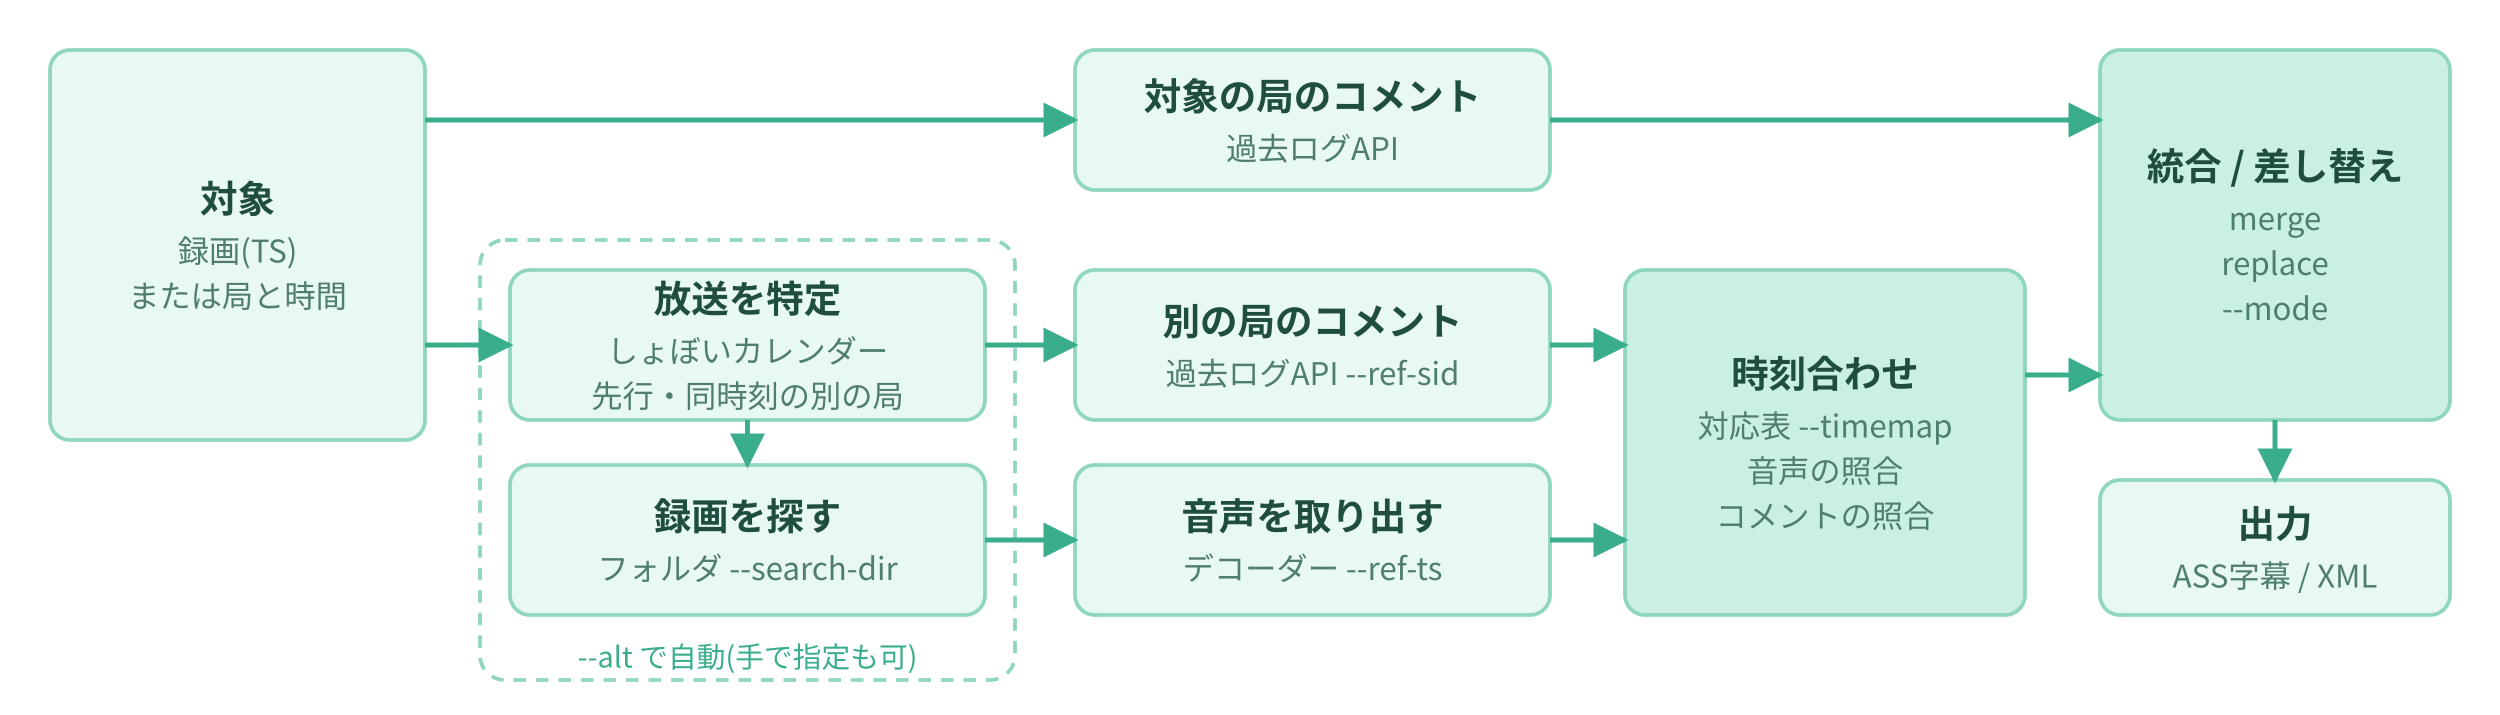
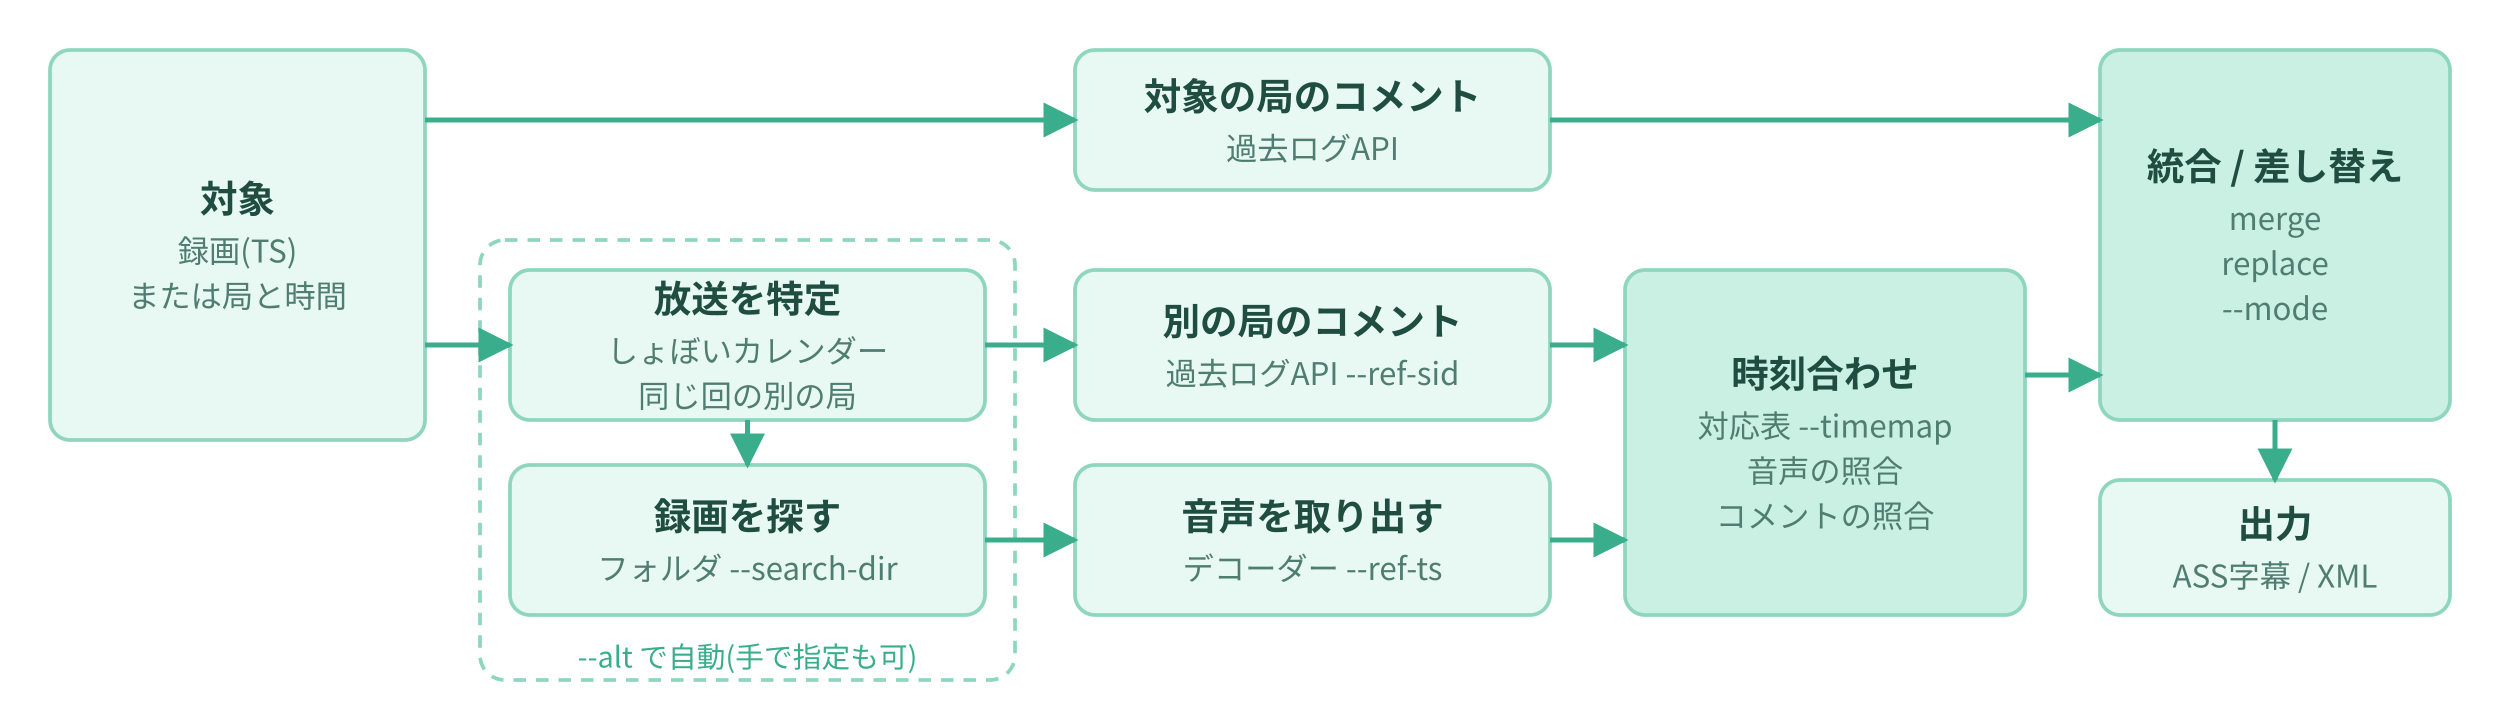
<svg xmlns="http://www.w3.org/2000/svg" width="1000" height="286" viewBox="0 0 1000 286" font-family="'Noto Sans CJK JP','Yu Gothic','Meiryo',sans-serif">
  <defs>
    <marker id="a" viewBox="0 0 10 10" refX="9" refY="5" markerWidth="7" markerHeight="7" orient="auto-start-reverse">
      <path d="M0,0 L10,5 L0,10 z" fill="#3AAE8C" />
    </marker>
  </defs>
  <rect x="20" y="20" width="150" height="156" rx="8" fill="#E8F8F2" stroke="#8FD6BF" stroke-width="1.5" />
  <text x="95.0" y="85.0" text-anchor="middle" font-size="15" font-weight="bold" fill="#1F4D40">対象</text>
  <text x="95.0" y="105.0" text-anchor="middle" font-size="12.5" fill="#4F7D70">録画(TS)</text>
  <text x="95.0" y="123.0" text-anchor="middle" font-size="12.5" fill="#4F7D70">または局と時間</text>
  <rect x="192" y="96" width="214" height="176" rx="10" fill="none" stroke="#8FD6BF" stroke-width="1.5" stroke-dasharray="5 4" />
  <text x="299" y="267" text-anchor="middle" font-size="11.5" fill="#3AAE8C">--alt で自動(手で指定も可)</text>
  <rect x="204" y="108" width="190" height="60" rx="8" fill="#E8F8F2" stroke="#8FD6BF" stroke-width="1.5" />
  <text x="299.0" y="125.0" text-anchor="middle" font-size="15" font-weight="bold" fill="#1F4D40">放送を特定</text>
  <text x="299.0" y="145.0" text-anchor="middle" font-size="12.5" fill="#4F7D70">しょぼいカレンダー</text>
-   <text x="299.0" y="163.0" text-anchor="middle" font-size="12.5" fill="#4F7D70">先行・同時刻の別の局</text>
+   <text x="299.0" y="163.0" text-anchor="middle" font-size="12.5" fill="#4F7D70">同じ回の別の局</text>
  <rect x="204" y="186" width="190" height="60" rx="8" fill="#E8F8F2" stroke="#8FD6BF" stroke-width="1.5" />
  <text x="299.0" y="212.0" text-anchor="middle" font-size="15" font-weight="bold" fill="#1F4D40">録画を探す</text>
  <text x="299.0" y="232.0" text-anchor="middle" font-size="12.5" fill="#4F7D70">フォルダ --search-dir</text>
  <polyline points="299,168 299,186" fill="none" stroke="#3AAE8C" stroke-width="2" marker-end="url(#a)" />
  <rect x="430" y="20" width="190" height="56" rx="8" fill="#E8F8F2" stroke="#8FD6BF" stroke-width="1.5" />
  <text x="525.0" y="44.0" text-anchor="middle" font-size="15" font-weight="bold" fill="#1F4D40">対象の局のコメント</text>
  <text x="525.0" y="64.0" text-anchor="middle" font-size="12.5" fill="#4F7D70">過去ログAPI</text>
  <rect x="430" y="108" width="190" height="60" rx="8" fill="#E8F8F2" stroke="#8FD6BF" stroke-width="1.5" />
  <text x="525.0" y="134.0" text-anchor="middle" font-size="15" font-weight="bold" fill="#1F4D40">別の局のコメント</text>
  <text x="525.0" y="154.0" text-anchor="middle" font-size="12.5" fill="#4F7D70">過去ログAPI --ref-sid</text>
  <rect x="430" y="186" width="190" height="60" rx="8" fill="#E8F8F2" stroke="#8FD6BF" stroke-width="1.5" />
  <text x="525.0" y="212.0" text-anchor="middle" font-size="15" font-weight="bold" fill="#1F4D40">音声を取り出す</text>
  <text x="525.0" y="232.0" text-anchor="middle" font-size="12.5" fill="#4F7D70">デコーダー --ref-ts</text>
  <polyline points="170,48 430,48" fill="none" stroke="#3AAE8C" stroke-width="2" marker-end="url(#a)" />
  <polyline points="170,138 204,138" fill="none" stroke="#3AAE8C" stroke-width="2" marker-end="url(#a)" />
  <polyline points="394,138 430,138" fill="none" stroke="#3AAE8C" stroke-width="2" marker-end="url(#a)" />
  <polyline points="394,216 430,216" fill="none" stroke="#3AAE8C" stroke-width="2" marker-end="url(#a)" />
  <rect x="650" y="108" width="160" height="138" rx="8" fill="#C9F0E2" stroke="#8FD6BF" stroke-width="1.5" />
  <text x="730.0" y="155.0" text-anchor="middle" font-size="15" font-weight="bold" fill="#1F4D40">時刻合わせ</text>
  <text x="730.0" y="175.0" text-anchor="middle" font-size="12.5" fill="#4F7D70">対応表 --timemap</text>
  <text x="730.0" y="193.0" text-anchor="middle" font-size="12.5" fill="#4F7D70">音声の照合</text>
  <text x="730.0" y="211.0" text-anchor="middle" font-size="12.5" fill="#4F7D70">コメントの照合</text>
  <polyline points="620,138 650,138" fill="none" stroke="#3AAE8C" stroke-width="2" marker-end="url(#a)" />
  <polyline points="620,216 650,216" fill="none" stroke="#3AAE8C" stroke-width="2" marker-end="url(#a)" />
  <rect x="840" y="20" width="140" height="148" rx="8" fill="#C9F0E2" stroke="#8FD6BF" stroke-width="1.5" />
  <text x="910.0" y="72.0" text-anchor="middle" font-size="15" font-weight="bold" fill="#1F4D40">統合 / 差し替え</text>
  <text x="910.0" y="92.0" text-anchor="middle" font-size="12.5" fill="#4F7D70">merge</text>
  <text x="910.0" y="110.0" text-anchor="middle" font-size="12.5" fill="#4F7D70">replace</text>
  <text x="910.0" y="128.0" text-anchor="middle" font-size="12.5" fill="#4F7D70">--mode</text>
  <polyline points="620,48 840,48" fill="none" stroke="#3AAE8C" stroke-width="2" marker-end="url(#a)" />
  <polyline points="810,150 840,150" fill="none" stroke="#3AAE8C" stroke-width="2" marker-end="url(#a)" />
  <rect x="840" y="192" width="140" height="54" rx="8" fill="#E8F8F2" stroke="#8FD6BF" stroke-width="1.5" />
  <text x="910.0" y="215.0" text-anchor="middle" font-size="15" font-weight="bold" fill="#1F4D40">出力</text>
  <text x="910.0" y="235.0" text-anchor="middle" font-size="12.5" fill="#4F7D70">ASS字幕 / XML</text>
  <polyline points="910,168 910,192" fill="none" stroke="#3AAE8C" stroke-width="2" marker-end="url(#a)" />
</svg>
